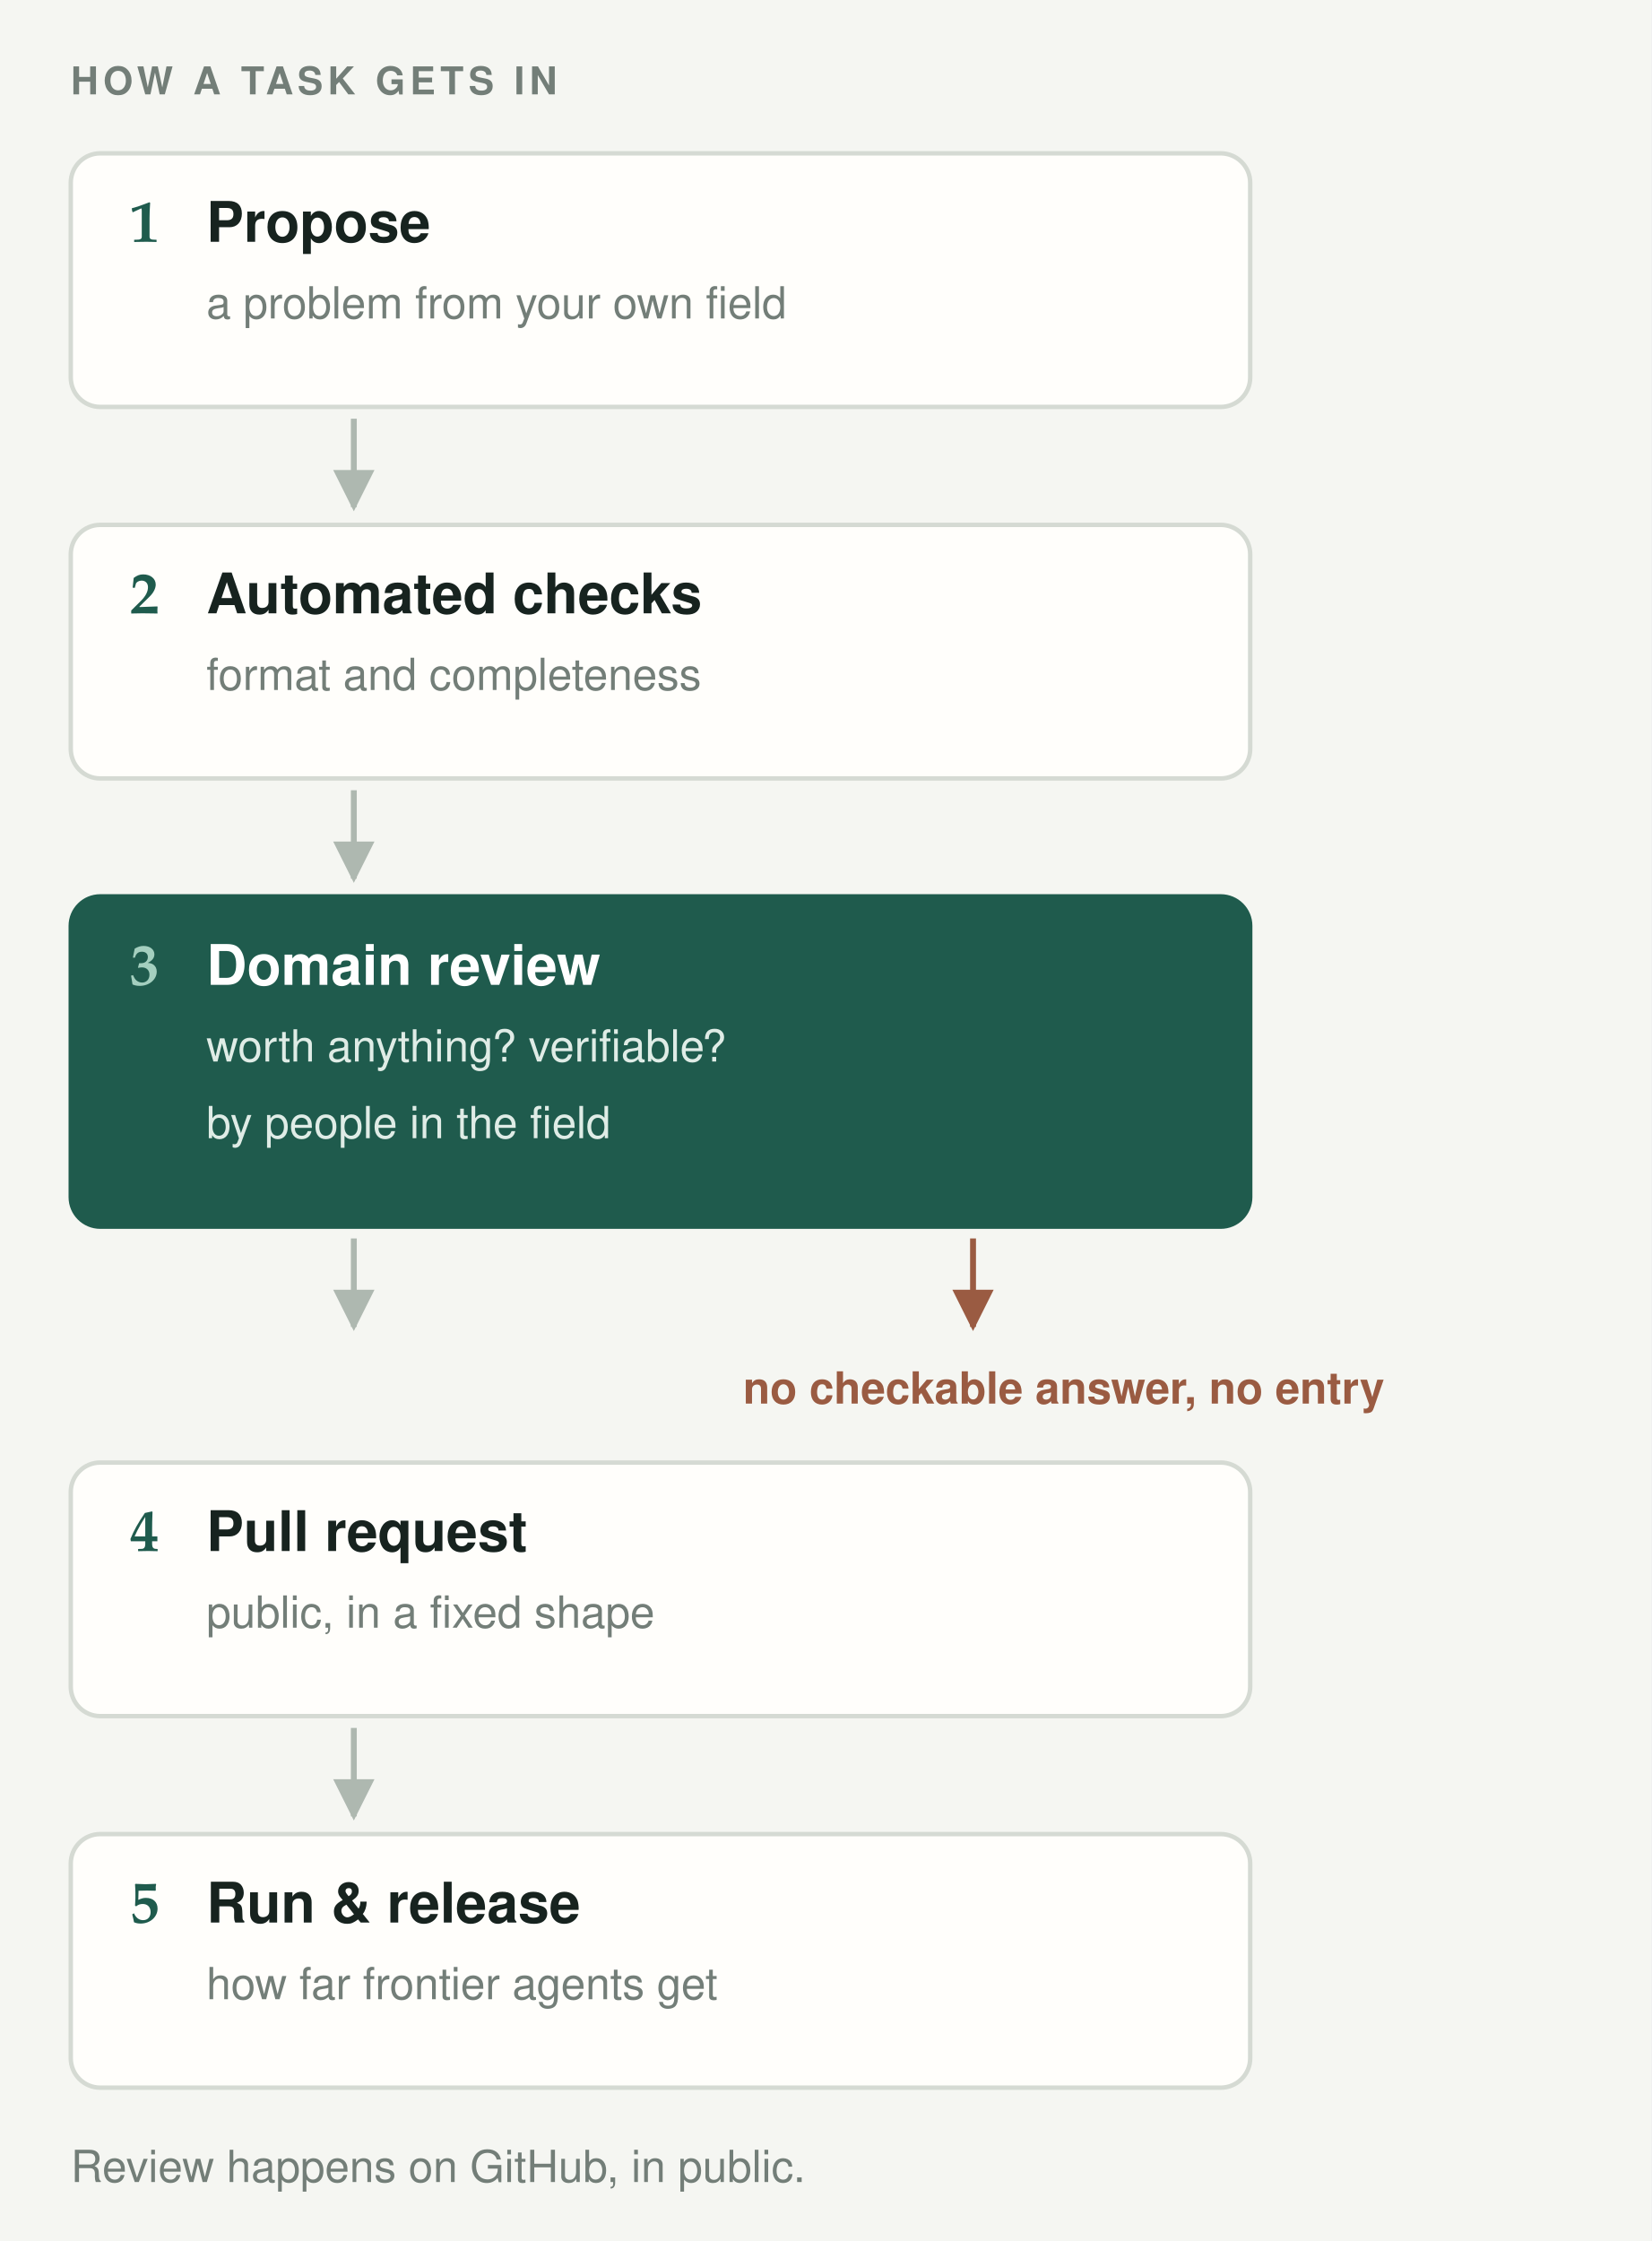
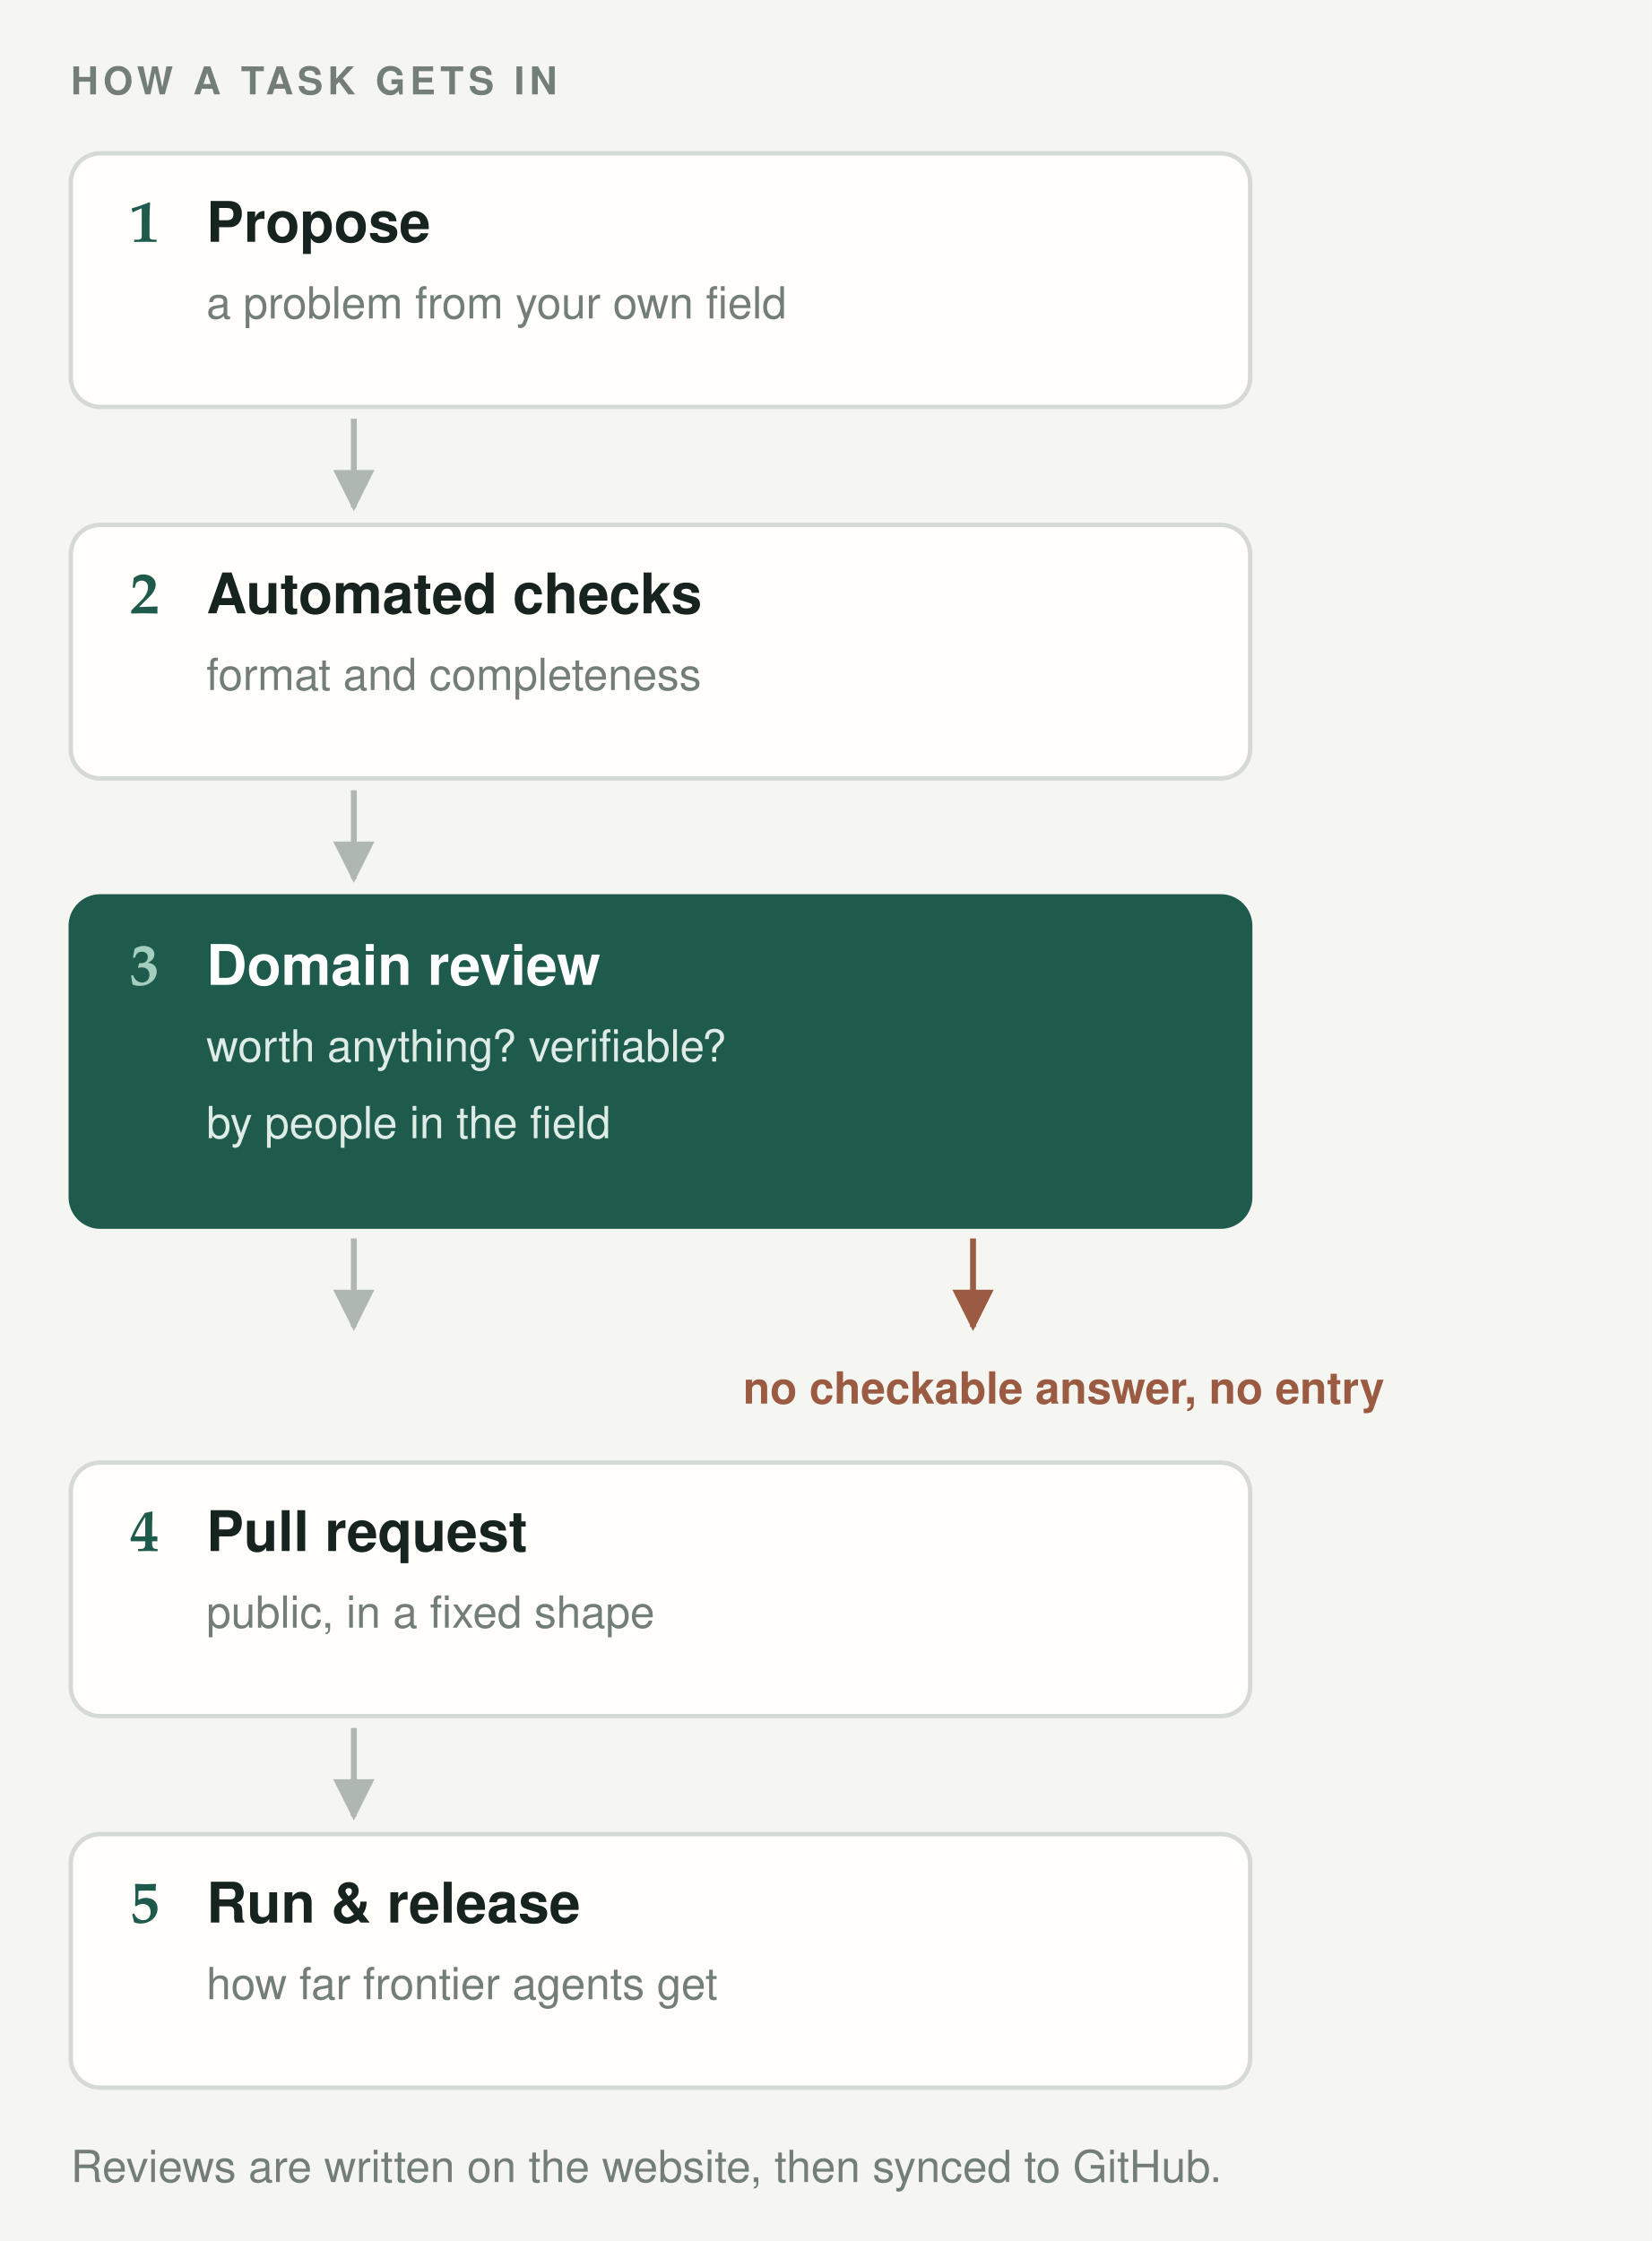
<svg xmlns="http://www.w3.org/2000/svg" viewBox="0 0 560 760" width="560" height="760" role="img" aria-label="How a task enters the benchmark, in five steps, stacked. One: propose a problem from your own field. Two: automated checks on format and completeness. Three, highlighted: review by people in that field, asked whether it is scientifically worth anything and whether the answer can be verified; a task with no checkable answer does not get in. Four: a structured pull request, public and in a fixed shape. Five: frontier agents are run and how far they get enters a versioned release.">
  <defs>
    <style>
      .box  { fill:#fffefb; stroke:#d5dad3; stroke-width:1.5 }
      .boxk { fill:#1f5b4d; stroke:#1f5b4d; stroke-width:1.5 }
      .n    { font-family:Charter,"Iowan Old Style",Palatino,Georgia,serif; font-size:20px; font-weight:700; fill:#1f5b4d }
      .nk   { font-family:Charter,"Iowan Old Style",Palatino,Georgia,serif; font-size:20px; font-weight:700; fill:#a4cfbf }
      .t    { font-family:Aptos,"Segoe UI",Helvetica,Arial,sans-serif; font-size:19px; font-weight:650; fill:#17231f }
      .tk   { font-family:Aptos,"Segoe UI",Helvetica,Arial,sans-serif; font-size:19px; font-weight:650; fill:#ffffff }
      .c    { font-family:Aptos,"Segoe UI",Helvetica,Arial,sans-serif; font-size:15px; fill:#737e78 }
      .ck   { font-family:Aptos,"Segoe UI",Helvetica,Arial,sans-serif; font-size:15px; fill:#dfece6 }
      .rej  { font-family:Aptos,"Segoe UI",Helvetica,Arial,sans-serif; font-size:15px; font-weight:650; fill:#9a5b42 }
      .hd   { font-family:Aptos,"Segoe UI",Helvetica,Arial,sans-serif; font-size:13px; font-weight:700;
              letter-spacing:1.6px; fill:#737e78 }
    </style>
    <marker id="b" viewBox="0 0 10 10" refX="9" refY="5" markerWidth="7" markerHeight="7" orient="auto">
      <path d="M0,0 L10,5 L0,10 z" fill="#aeb8b0" />
    </marker>
    <marker id="br" viewBox="0 0 10 10" refX="9" refY="5" markerWidth="7" markerHeight="7" orient="auto">
      <path d="M0,0 L10,5 L0,10 z" fill="#9a5b42" />
    </marker>
  </defs>
  <rect width="560" height="760" fill="#f5f6f2" />
  <text class="hd" x="24" y="32">HOW A TASK GETS IN</text>
  <rect class="box" x="24" y="52" width="400" height="86" rx="10" />
  <text class="n" x="44" y="82">1</text>
  <text class="t" x="70" y="82">Propose</text>
  <text class="c" x="70" y="108">a problem from your own field</text>
  <line x1="120" y1="142" x2="120" y2="172" stroke="#aeb8b0" stroke-width="2" marker-end="url(#b)" />
  <rect class="box" x="24" y="178" width="400" height="86" rx="10" />
  <text class="n" x="44" y="208">2</text>
  <text class="t" x="70" y="208">Automated checks</text>
  <text class="c" x="70" y="234">format and completeness</text>
  <line x1="120" y1="268" x2="120" y2="298" stroke="#aeb8b0" stroke-width="2" marker-end="url(#b)" />
  <rect class="boxk" x="24" y="304" width="400" height="112" rx="10" />
  <text class="nk" x="44" y="334">3</text>
  <text class="tk" x="70" y="334">Domain review</text>
  <text class="ck" x="70" y="360">worth anything? verifiable?</text>
  <text class="ck" x="70" y="386">by people in the field</text>
  <line x1="120" y1="420" x2="120" y2="450" stroke="#aeb8b0" stroke-width="2" marker-end="url(#b)" />
  <line x1="330" y1="420" x2="330" y2="450" stroke="#9a5b42" stroke-width="2" marker-end="url(#br)" />
  <text class="rej" x="252" y="476">no checkable answer, no entry</text>
  <rect class="box" x="24" y="496" width="400" height="86" rx="10" />
  <text class="n" x="44" y="526">4</text>
  <text class="t" x="70" y="526">Pull request</text>
  <text class="c" x="70" y="552">public, in a fixed shape</text>
  <line x1="120" y1="586" x2="120" y2="616" stroke="#aeb8b0" stroke-width="2" marker-end="url(#b)" />
  <rect class="box" x="24" y="622" width="400" height="86" rx="10" />
  <text class="n" x="44" y="652">5</text>
  <text class="t" x="70" y="652">Run &amp; release</text>
  <text class="c" x="70" y="678">how far frontier agents get</text>
-   <text class="c" x="24" y="740">Review happens on GitHub, in public.</text>
+   <text class="c" x="24" y="740">Reviews are written on the website, then synced to GitHub.</text>
</svg>
